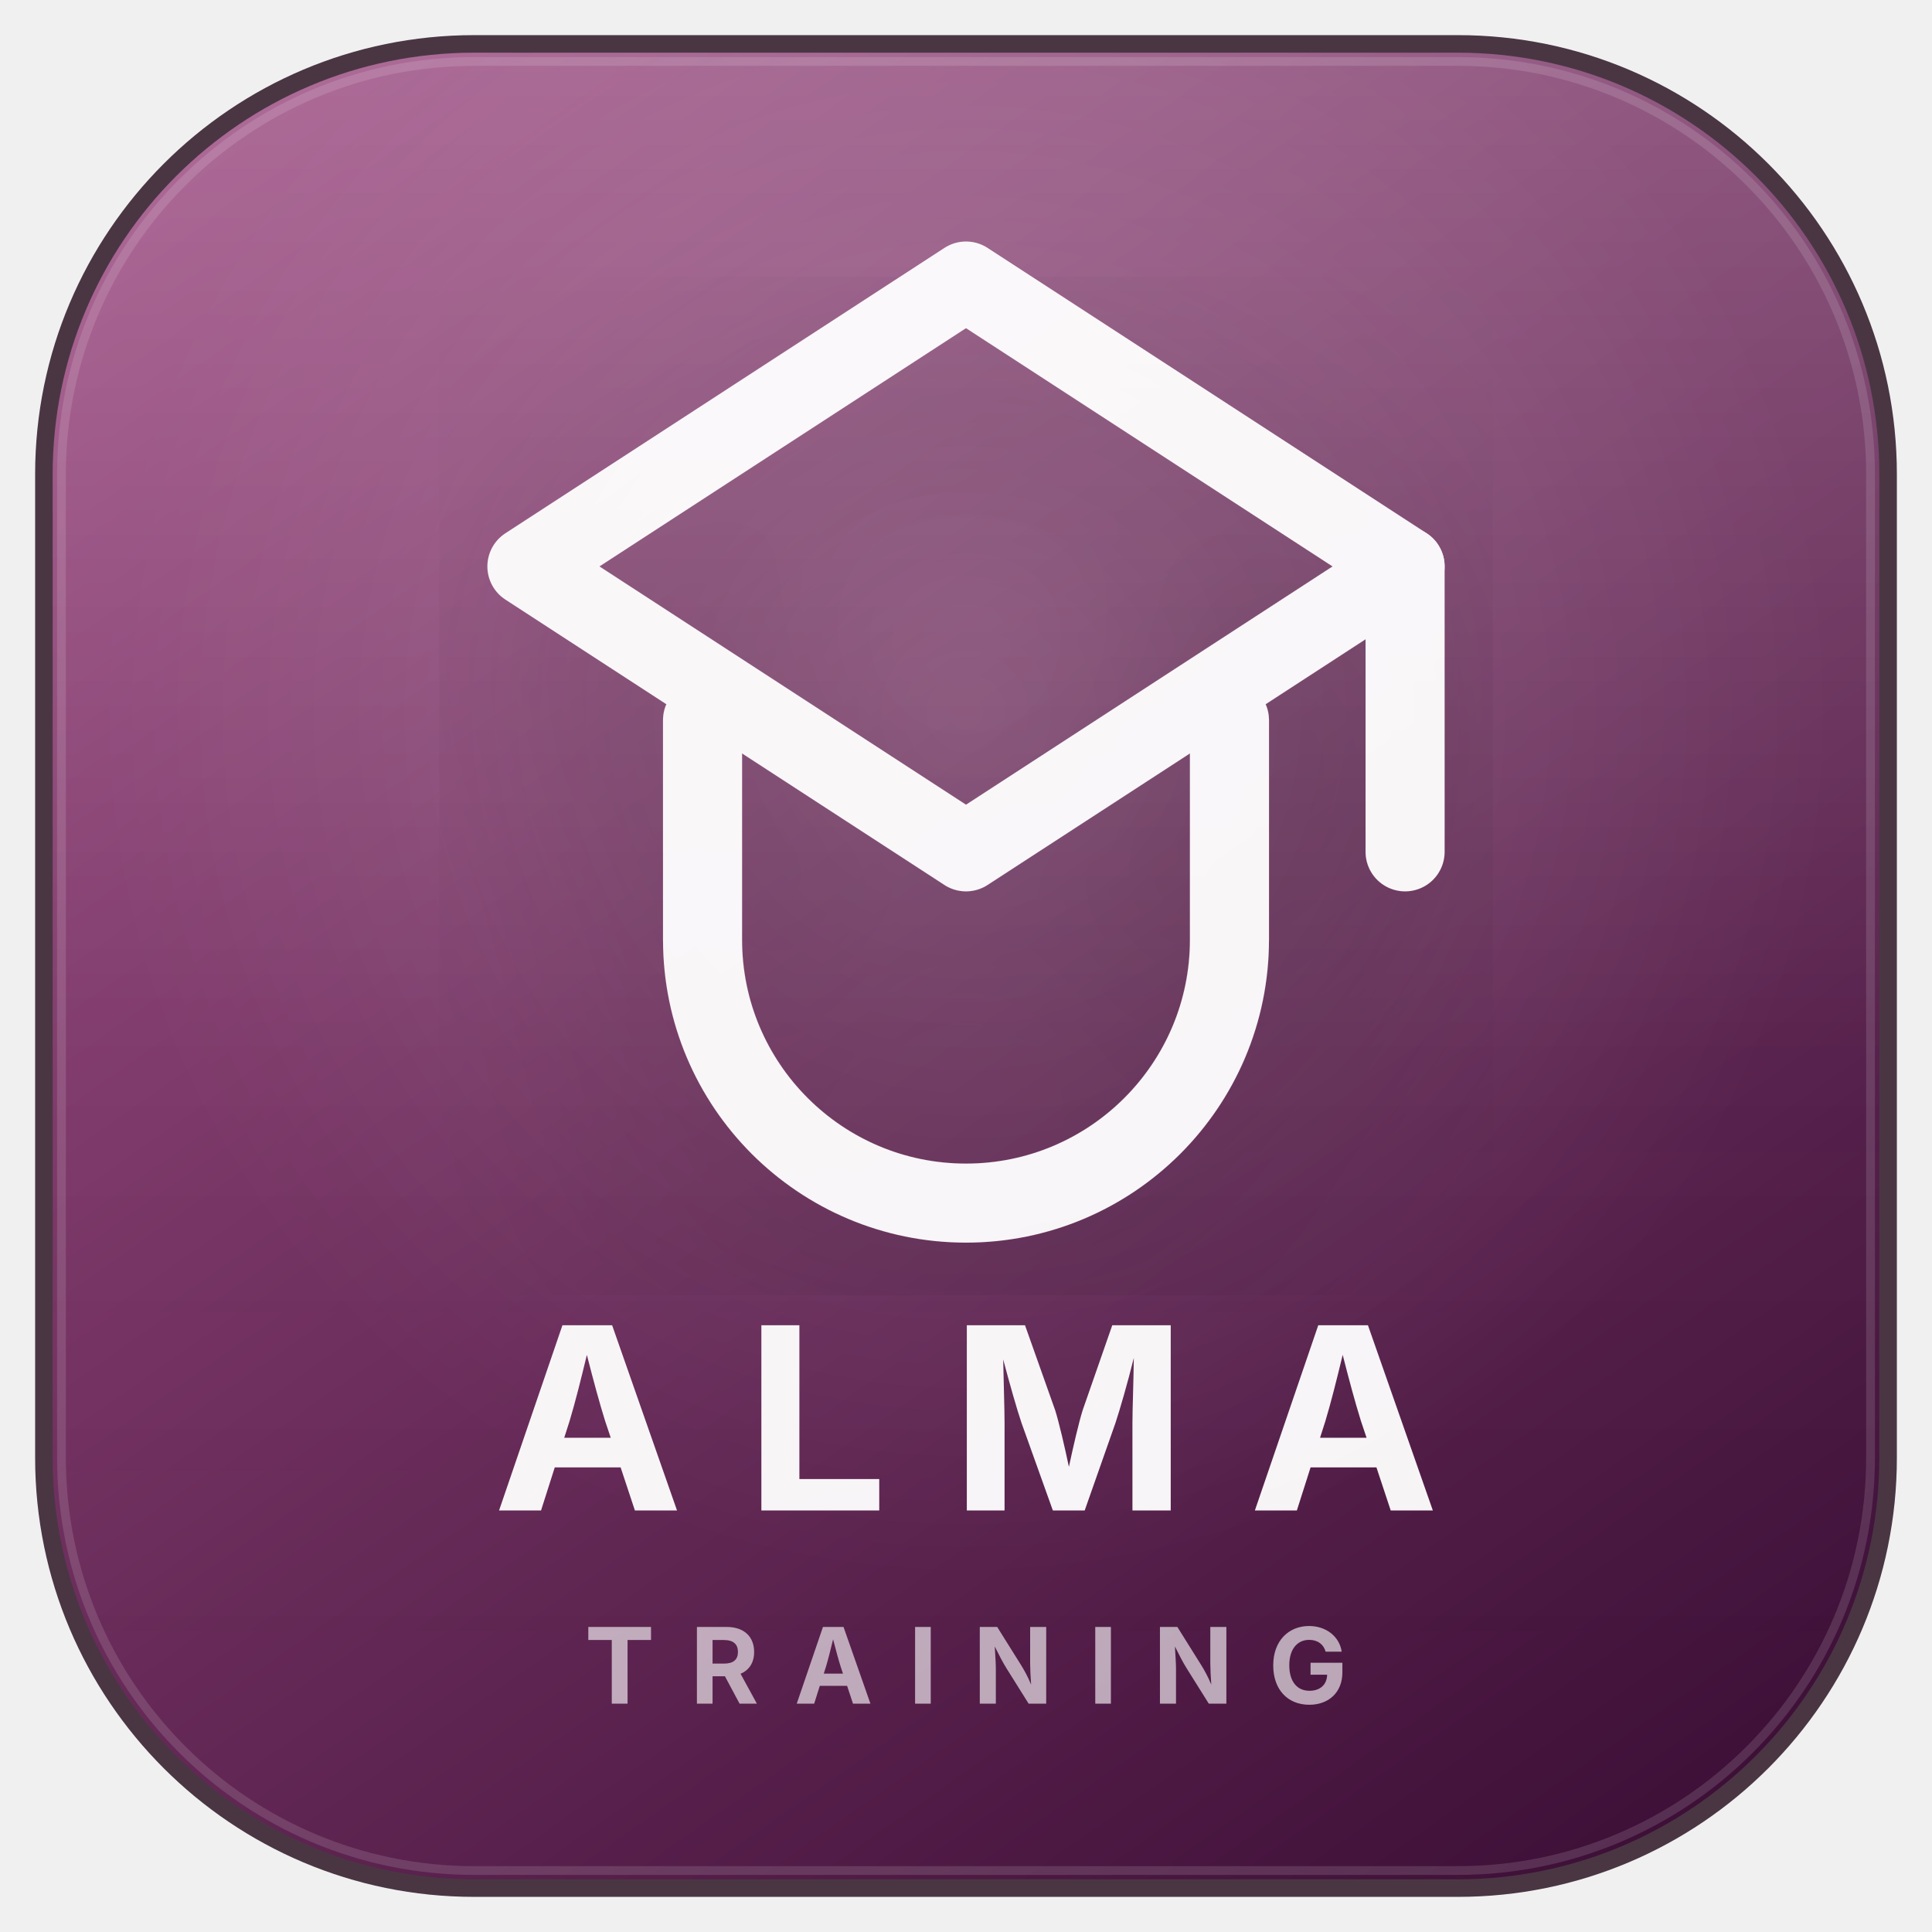
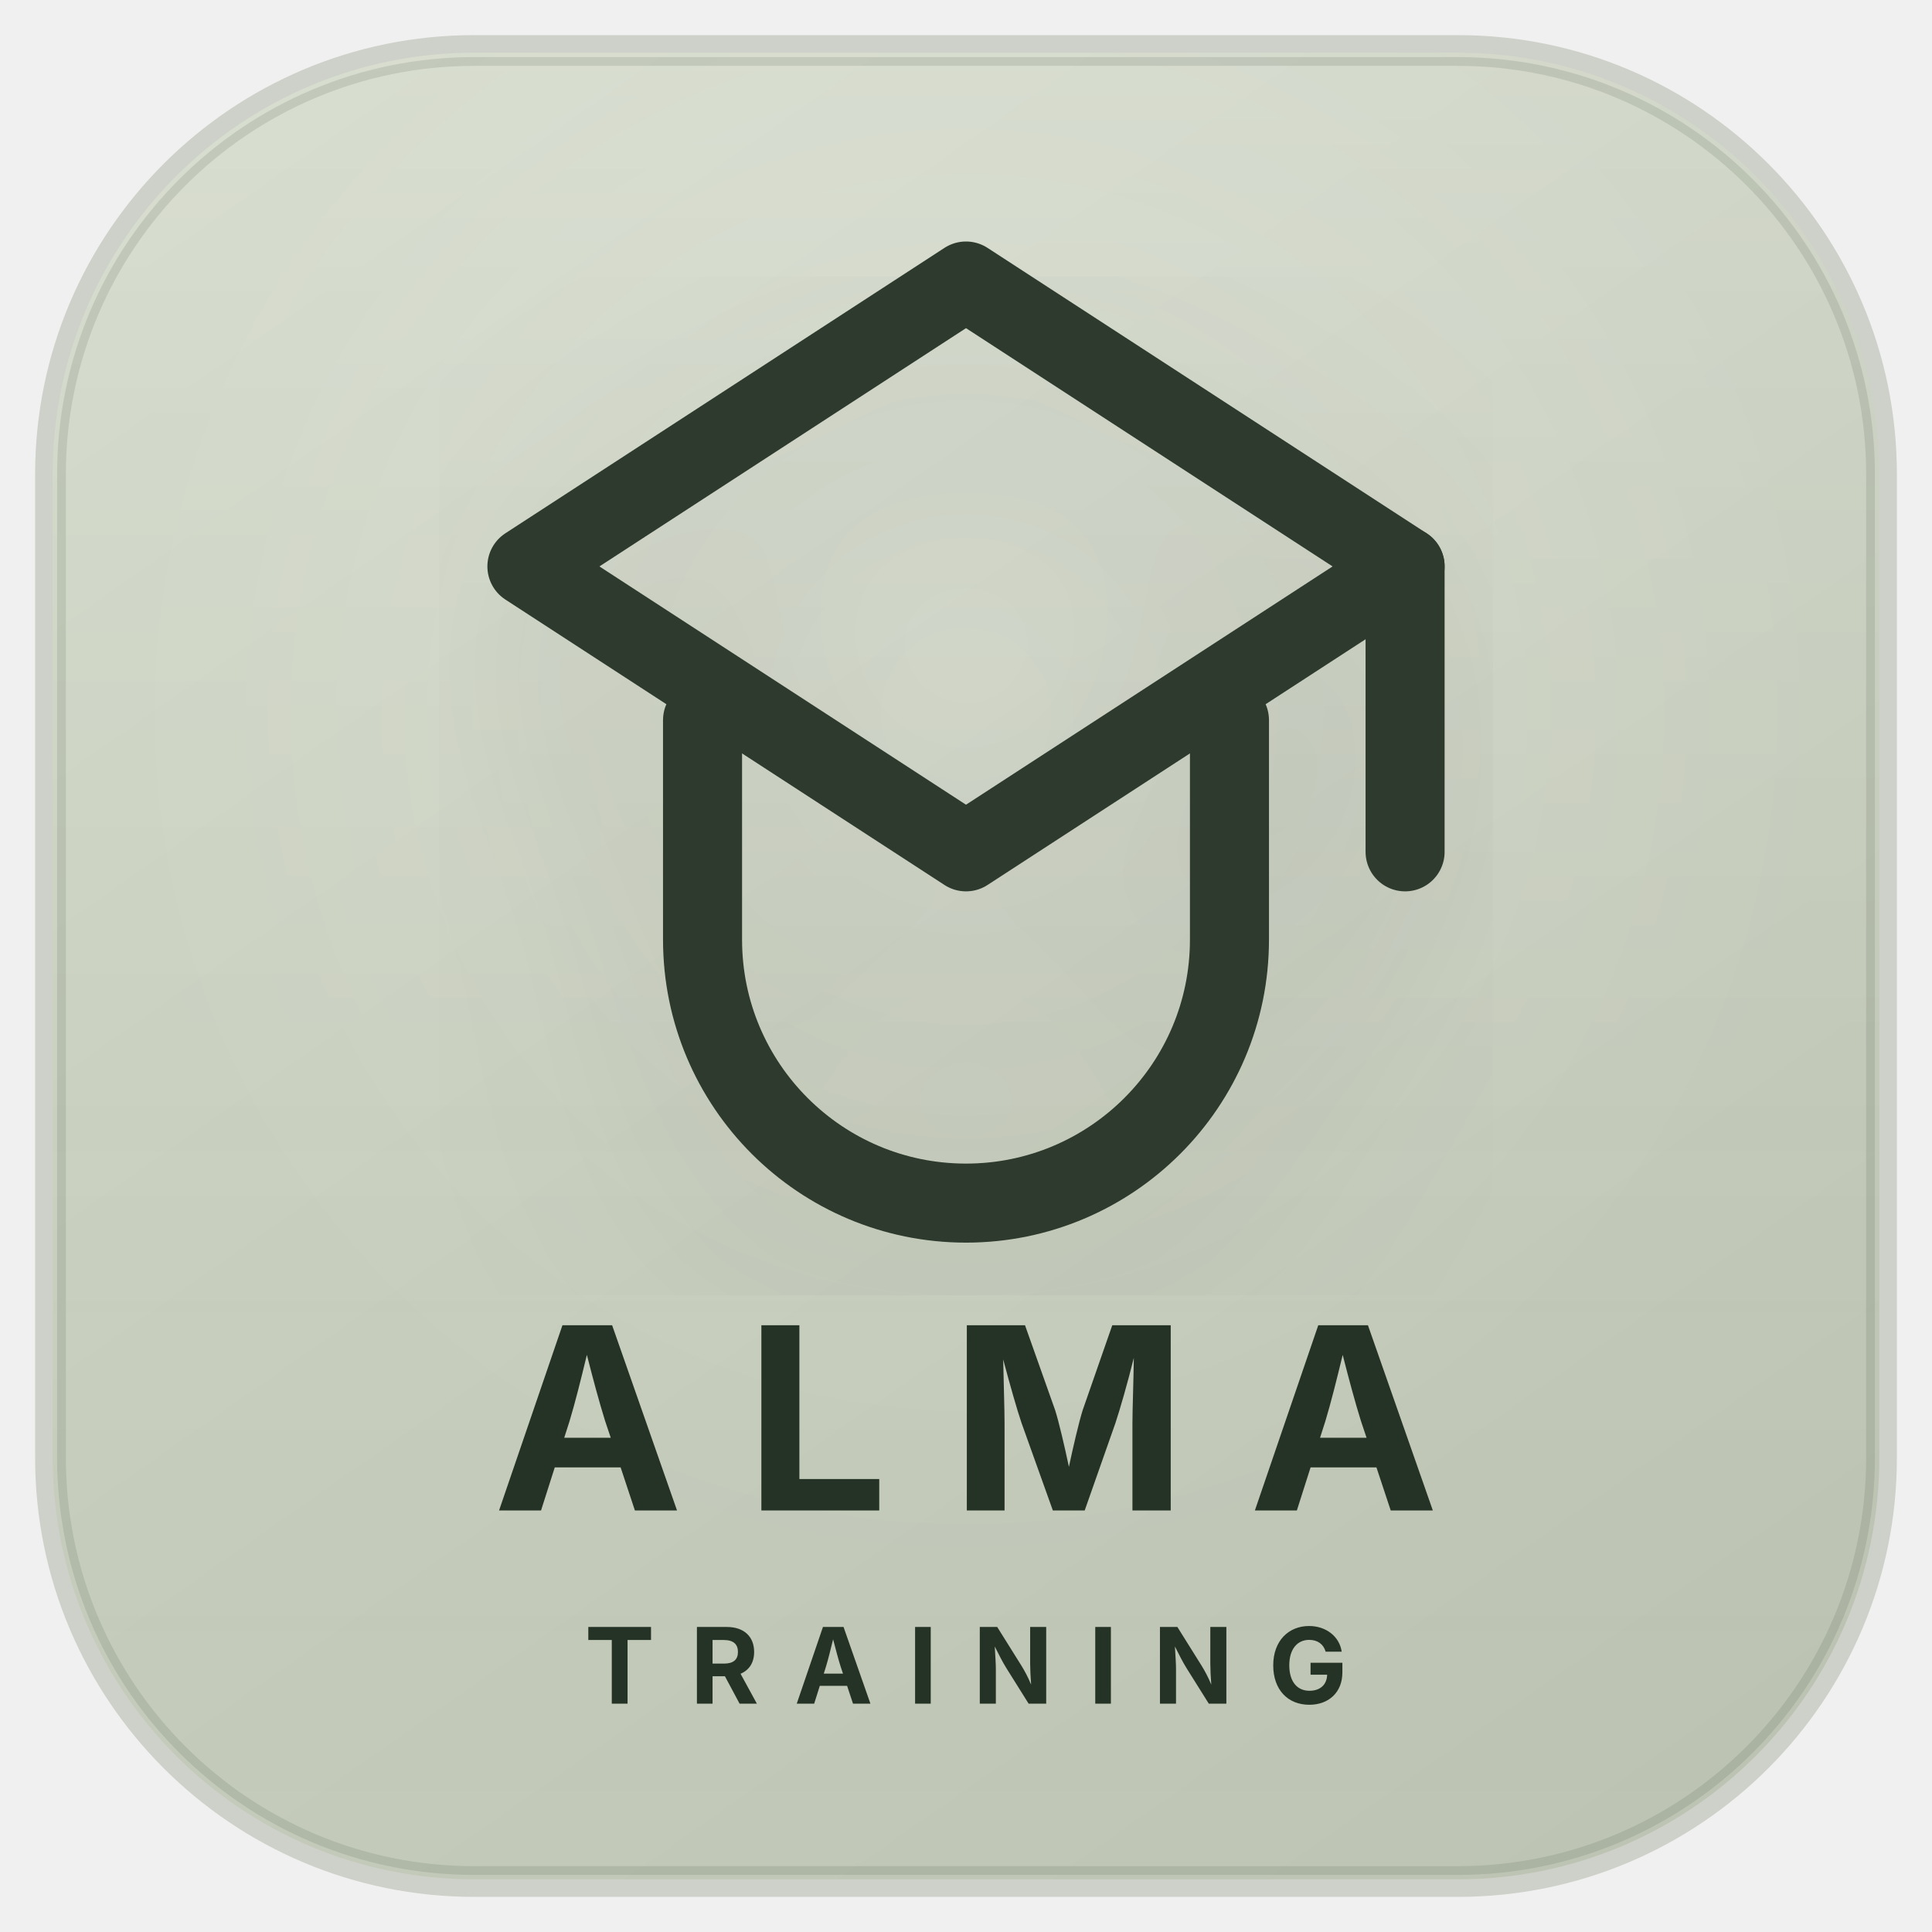
<svg xmlns="http://www.w3.org/2000/svg" viewBox="0 0 220 220" width="1024" height="1024">
  <defs>
    <linearGradient id="g_training" x1="15%" y1="0%" x2="85%" y2="100%">
-       <stop offset="0%" stop-color="#9A4A80" />
-       <stop offset="100%" stop-color="#3E1038" />
+       <stop offset="0%" stop-color="#CFD6C5" />
+       <stop offset="100%" stop-color="#BDC4B3" />
    </linearGradient>
    <radialGradient id="rg_training" cx="50%" cy="36%" r="48%">
      <stop offset="0%" stop-color="rgba(255,255,255,0.15)" />
      <stop offset="100%" stop-color="rgba(255,255,255,0)" />
    </radialGradient>
    <linearGradient id="sh_training" x1="0" y1="0" x2="0" y2="1">
      <stop offset="0%" stop-color="rgba(255,255,255,0.18)" />
      <stop offset="55%" stop-color="rgba(255,255,255,0.02)" />
      <stop offset="100%" stop-color="rgba(0,0,0,0)" />
    </linearGradient>
    <filter id="f_training">
-       <feDropShadow dx="0" dy="2" stdDeviation="3" flood-color="#000" flood-opacity="0.26" />
+       <feDropShadow dx="0" dy="2" stdDeviation="3" flood-color="#253326" flood-opacity="0.12" />
    </filter>
  </defs>
-   <rect x="4" y="4" width="212" height="212" rx="50" fill="#200818" opacity="0.8" />
+   <rect x="4" y="4" width="212" height="212" rx="50" fill="#ABB2A1" opacity="0.5" />
  <rect x="6" y="6" width="208" height="208" rx="48" fill="url(#g_training)" />
  <rect x="6" y="6" width="208" height="208" rx="48" fill="url(#rg_training)" />
  <rect x="6" y="6" width="208" height="208" rx="48" fill="url(#sh_training)" />
-   <rect x="7" y="7" width="206" height="206" rx="47" fill="none" stroke="rgba(255,255,255,0.13)" stroke-width="1" />
-   <g transform="translate(50 22) scale(5.0)" fill="none" stroke="white" stroke-width="1.8" stroke-linecap="round" stroke-linejoin="round" opacity="0.95" filter="url(#f_training)">
+   <rect x="7" y="7" width="206" height="206" rx="47" fill="none" stroke="rgba(37, 51, 38, 0.12)" stroke-width="1" />
+   <g transform="translate(50 22) scale(5.0)" fill="none" stroke="#253326" stroke-width="1.8" stroke-linecap="round" stroke-linejoin="round" opacity="0.95" filter="url(#f_training)">
    <polygon points="12 2 22 8.5 12 15 2 8.5" />
    <path d="M6 12v5a6 6 0 0 0 12 0v-5" />
    <line x1="22" y1="8.5" x2="22" y2="15" />
  </g>
-   <text x="110" y="172" text-anchor="middle" fill="rgba(255,255,255,0.95)" font-family="Inter,-apple-system,Helvetica Neue,Arial,sans-serif" font-size="29" font-weight="700" letter-spacing="7">ALMA</text>
-   <text x="110" y="194" text-anchor="middle" fill="rgba(255,255,255,0.62)" font-family="Inter,-apple-system,Helvetica Neue,Arial,sans-serif" font-size="12" font-weight="700" letter-spacing="4">TRAINING</text>
+   <text x="110" y="172" text-anchor="middle" fill="#253326" font-family="Inter,-apple-system,Helvetica Neue,Arial,sans-serif" font-size="29" font-weight="700" letter-spacing="7">ALMA</text>
+   <text x="110" y="194" text-anchor="middle" fill="#253326" font-family="Inter,-apple-system,Helvetica Neue,Arial,sans-serif" font-size="12" font-weight="700" letter-spacing="4">TRAINING</text>
</svg>
